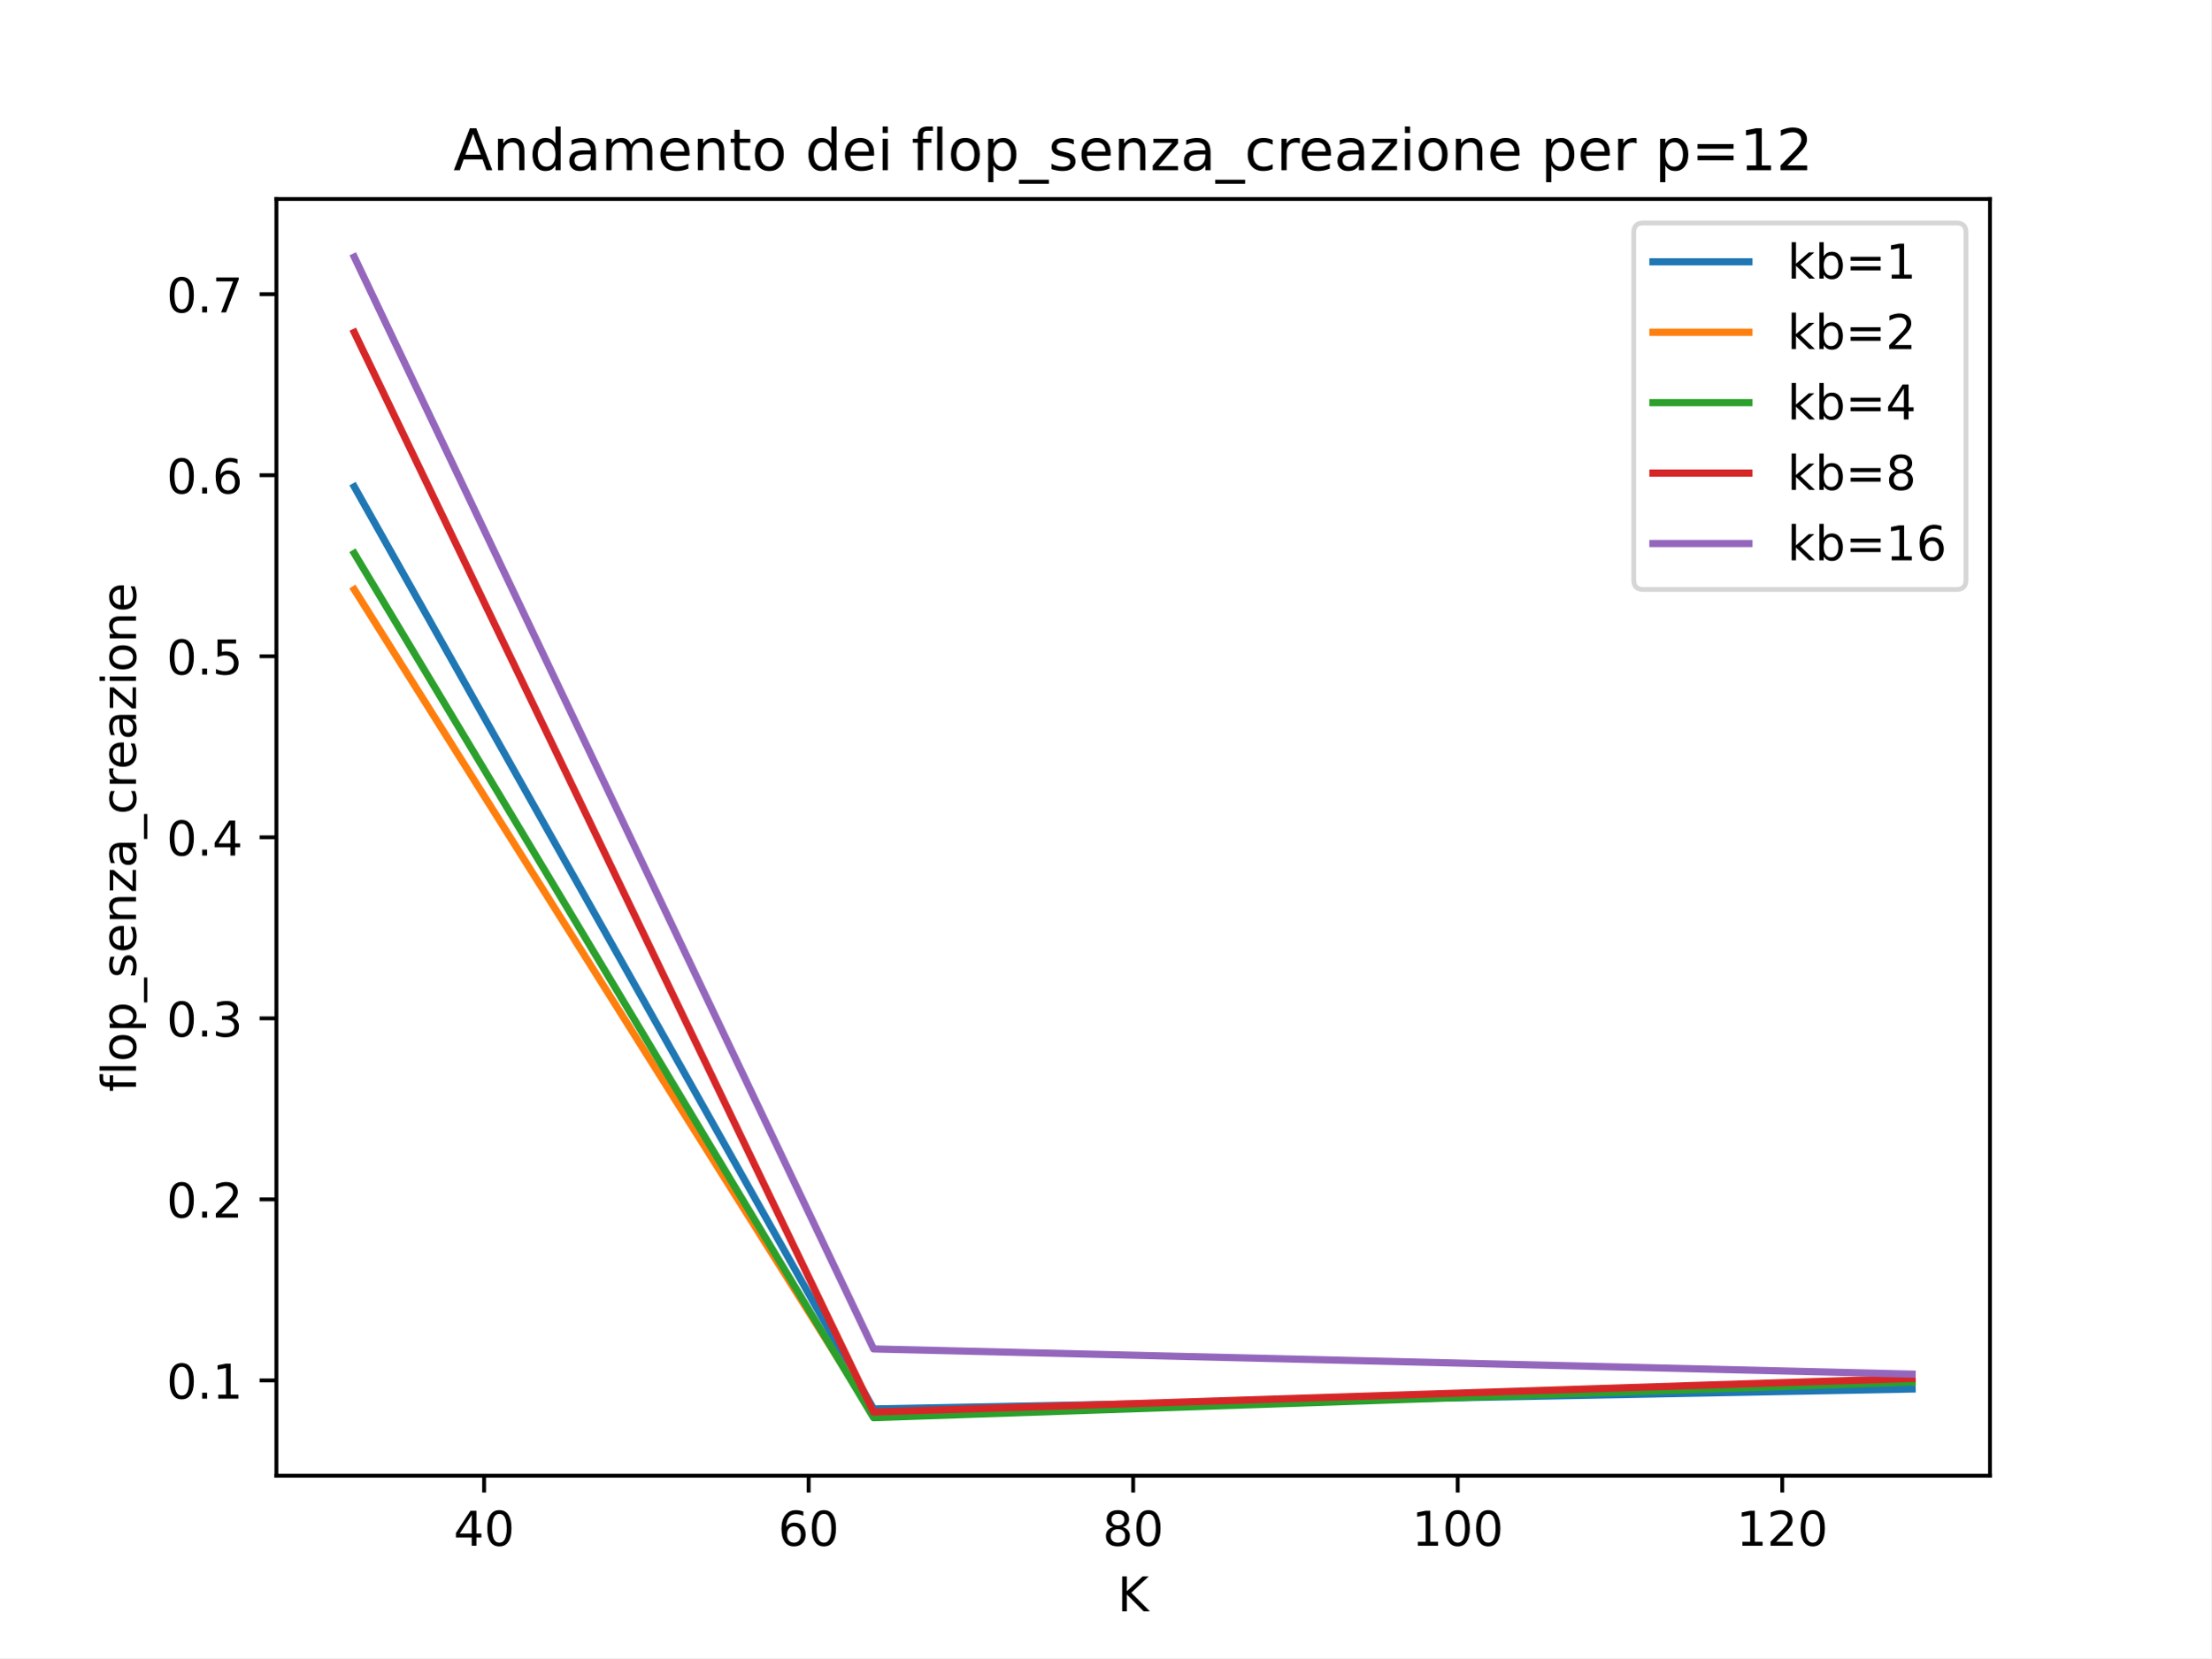
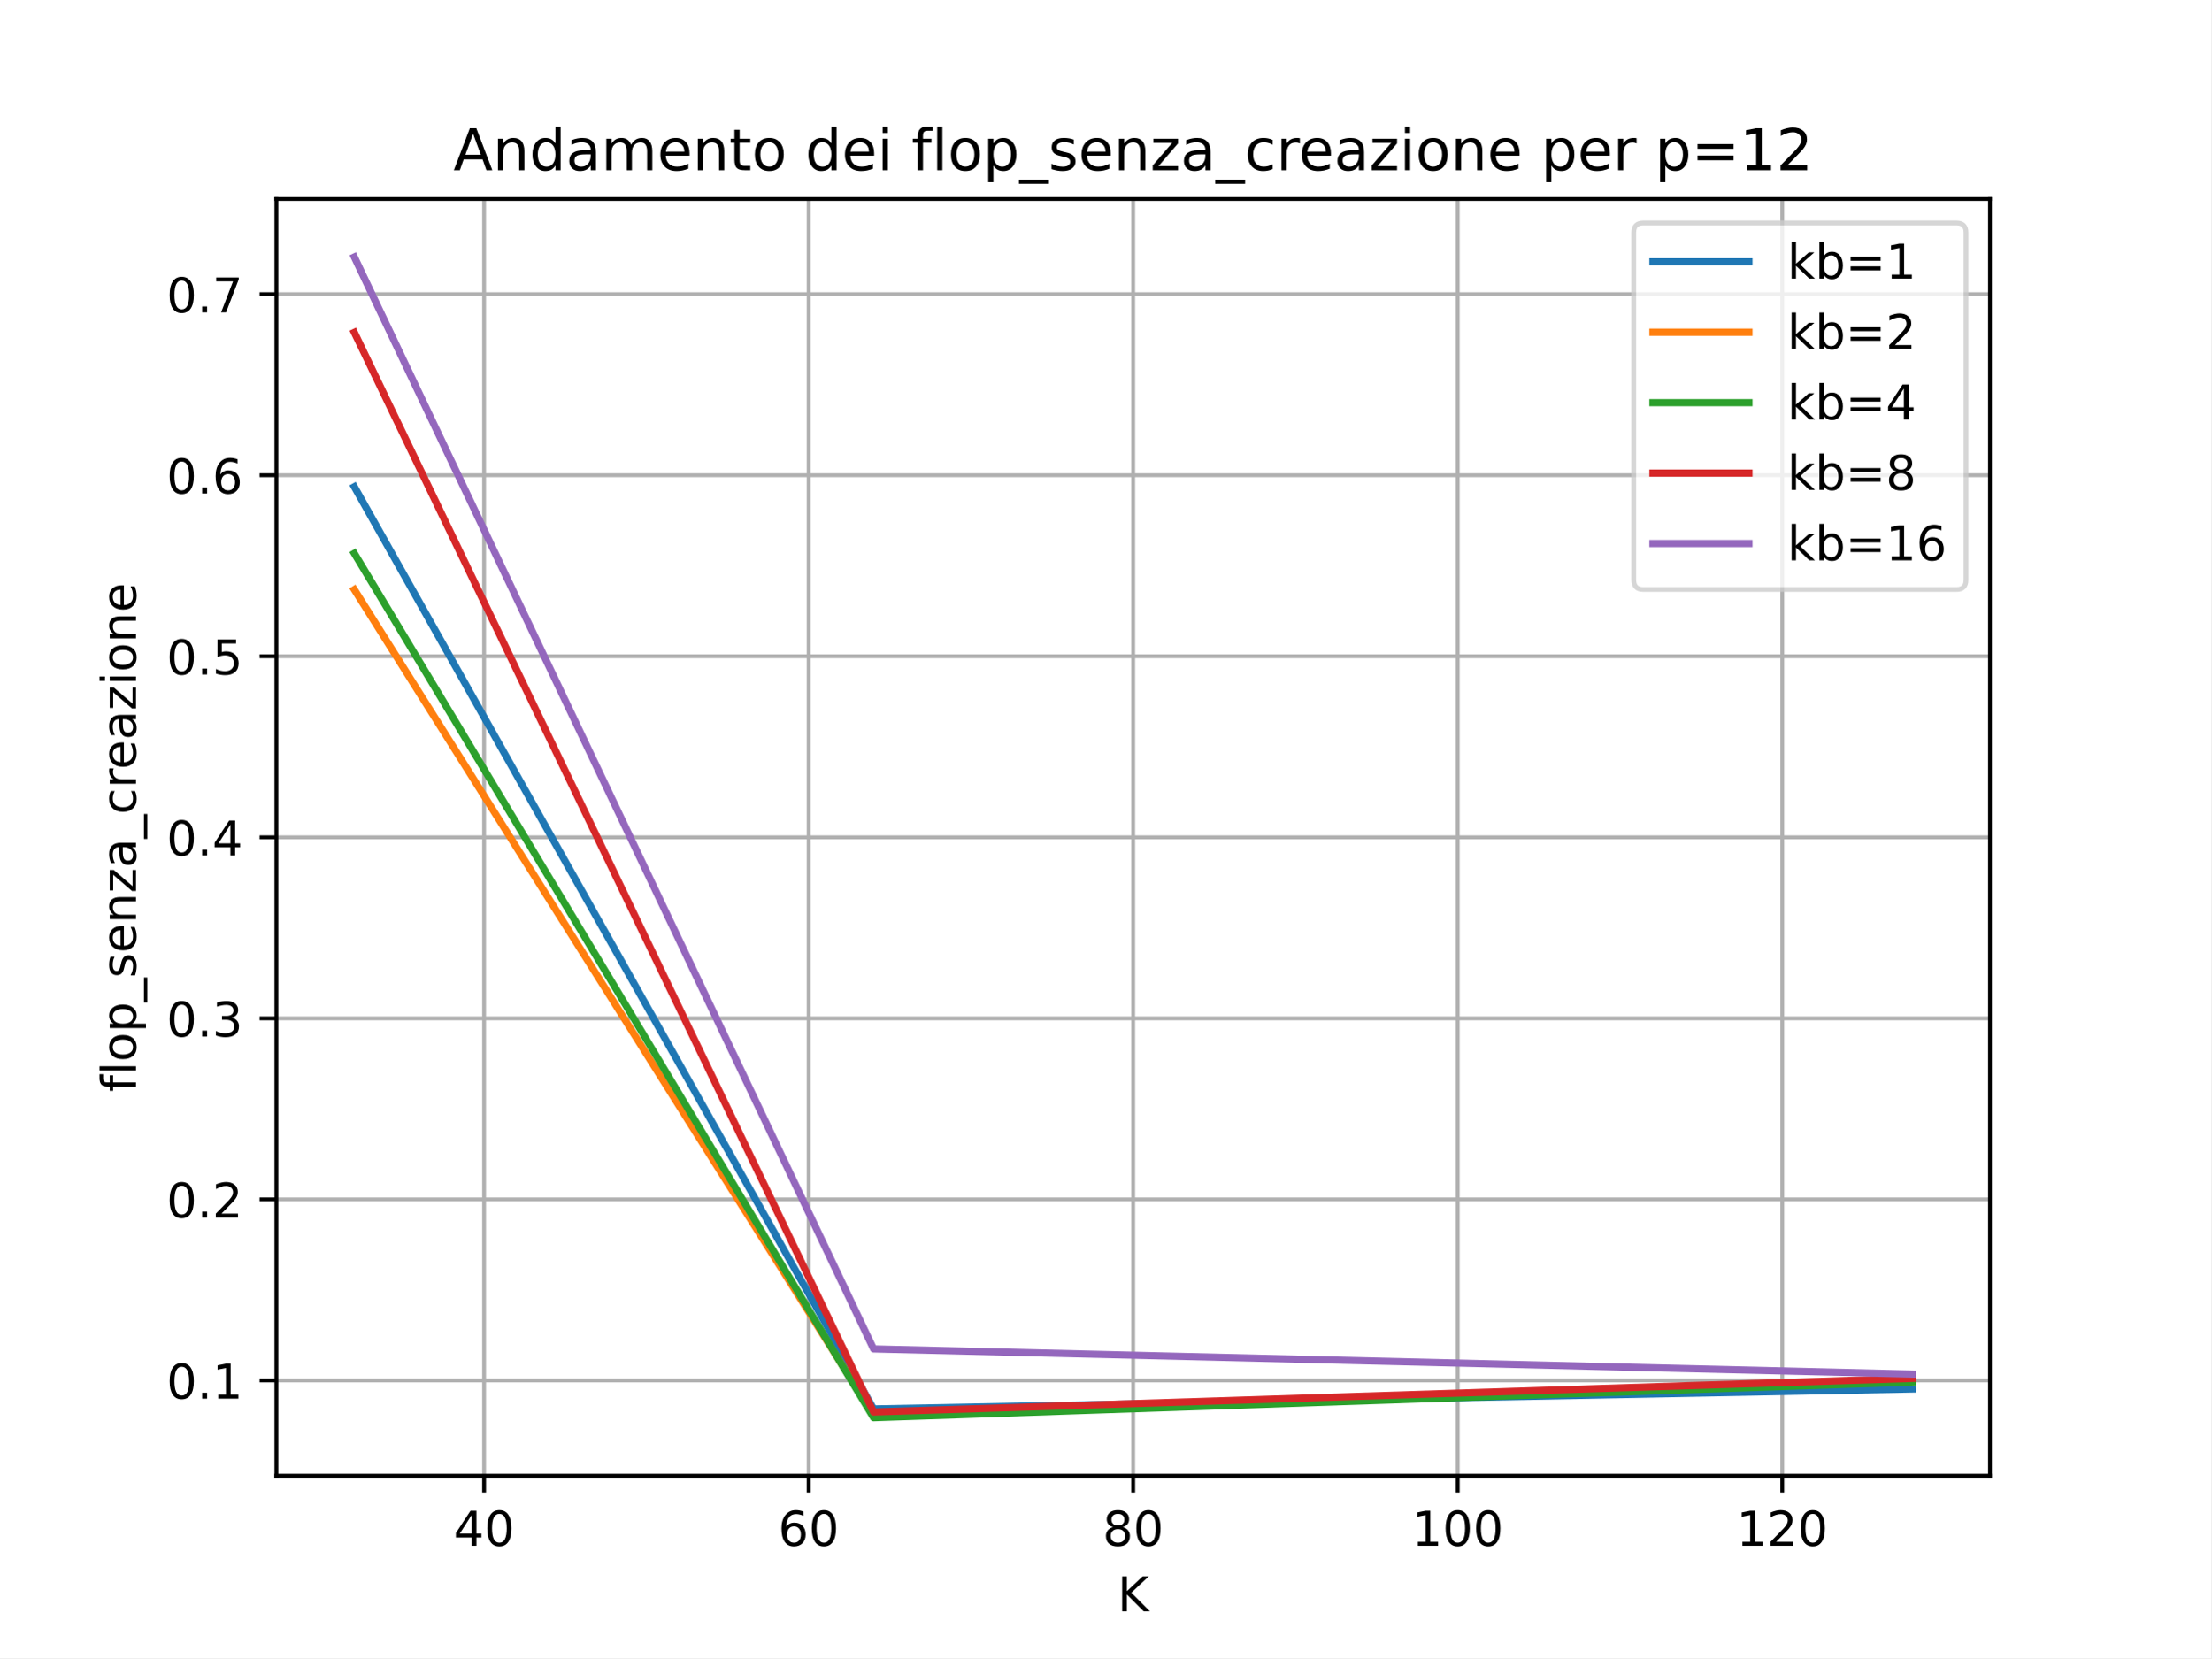
<svg xmlns="http://www.w3.org/2000/svg" xmlns:xlink="http://www.w3.org/1999/xlink" width="460.8pt" height="345.6pt" viewBox="0 0 460.8 345.6" version="1.1">
  <defs>
    <style type="text/css">*{stroke-linejoin: round; stroke-linecap: butt}</style>
  </defs>
  <g id="figure_1">
    <g id="patch_1">
      <path d="M 0 345.6  L 460.8 345.6  L 460.8 0  L 0 0  z " style="fill: #ffffff" />
    </g>
    <g id="axes_1">
      <g id="patch_2">
        <path d="M 57.6 307.584  L 414.72 307.584  L 414.72 41.472  L 57.6 41.472  z " style="fill: #ffffff" />
      </g>
      <g id="matplotlib.axis_1">
        <g id="xtick_1">
          <g id="line2d_1">
+             <path d="M 100.887 307.584  L 100.887 41.472  " clip-path="url(#p489275a5d7)" style="fill: none; stroke: #b0b0b0; stroke-width: 0.8; stroke-linecap: square" />
+           </g>
+           <g id="line2d_2">
            <defs>
-               <path id="m71b3d10afe" d="M 0 0  L 0 3.5  " style="stroke: #000000; stroke-width: 0.8" />
+               <path id="m8638fb7b3d" d="M 0 0  L 0 3.5  " style="stroke: #000000; stroke-width: 0.8" />
            </defs>
            <g>
-               <use xlink:href="#m71b3d10afe" x="100.887" y="307.584" style="stroke: #000000; stroke-width: 0.8" />
+               <use xlink:href="#m8638fb7b3d" x="100.887" y="307.584" style="stroke: #000000; stroke-width: 0.8" />
            </g>
          </g>
          <g id="text_1">
            <g transform="translate(94.52477 322.1824) scale(0.1 -0.1)">
              <defs>
                <path id="DejaVuSans-34" d="M 2419 4116  L 825 1625  L 2419 1625  L 2419 4116  z M 2253 4666  L 3047 4666  L 3047 1625  L 3713 1625  L 3713 1100  L 3047 1100  L 3047 0  L 2419 0  L 2419 1100  L 313 1100  L 313 1709  L 2253 4666  z " transform="scale(0.015625)" />
                <path id="DejaVuSans-30" d="M 2034 4250  Q 1547 4250 1301 3770  Q 1056 3291 1056 2328  Q 1056 1369 1301 889  Q 1547 409 2034 409  Q 2525 409 2770 889  Q 3016 1369 3016 2328  Q 3016 3291 2770 3770  Q 2525 4250 2034 4250  z M 2034 4750  Q 2819 4750 3233 4129  Q 3647 3509 3647 2328  Q 3647 1150 3233 529  Q 2819 -91 2034 -91  Q 1250 -91 836 529  Q 422 1150 422 2328  Q 422 3509 836 4129  Q 1250 4750 2034 4750  z " transform="scale(0.015625)" />
              </defs>
              <use xlink:href="#DejaVuSans-34" />
              <use xlink:href="#DejaVuSans-30" x="63.623" />
            </g>
          </g>
        </g>
        <g id="xtick_2">
-           <g id="line2d_2">
-             <g>
-               <use xlink:href="#m71b3d10afe" x="168.524" y="307.584" style="stroke: #000000; stroke-width: 0.8" />
+           <g id="line2d_3">
+             <path d="M 168.524 307.584  L 168.524 41.472  " clip-path="url(#p489275a5d7)" style="fill: none; stroke: #b0b0b0; stroke-width: 0.8; stroke-linecap: square" />
+           </g>
+           <g id="line2d_4">
+             <g>
+               <use xlink:href="#m8638fb7b3d" x="168.524" y="307.584" style="stroke: #000000; stroke-width: 0.8" />
            </g>
          </g>
          <g id="text_2">
            <g transform="translate(162.1611 322.1824) scale(0.1 -0.1)">
              <defs>
                <path id="DejaVuSans-36" d="M 2113 2584  Q 1688 2584 1439 2293  Q 1191 2003 1191 1497  Q 1191 994 1439 701  Q 1688 409 2113 409  Q 2538 409 2786 701  Q 3034 994 3034 1497  Q 3034 2003 2786 2293  Q 2538 2584 2113 2584  z M 3366 4563  L 3366 3988  Q 3128 4100 2886 4159  Q 2644 4219 2406 4219  Q 1781 4219 1451 3797  Q 1122 3375 1075 2522  Q 1259 2794 1537 2939  Q 1816 3084 2150 3084  Q 2853 3084 3261 2657  Q 3669 2231 3669 1497  Q 3669 778 3244 343  Q 2819 -91 2113 -91  Q 1303 -91 875 529  Q 447 1150 447 2328  Q 447 3434 972 4092  Q 1497 4750 2381 4750  Q 2619 4750 2861 4703  Q 3103 4656 3366 4563  z " transform="scale(0.015625)" />
              </defs>
              <use xlink:href="#DejaVuSans-36" />
              <use xlink:href="#DejaVuSans-30" x="63.623" />
            </g>
          </g>
        </g>
        <g id="xtick_3">
-           <g id="line2d_3">
-             <g>
-               <use xlink:href="#m71b3d10afe" x="236.16" y="307.584" style="stroke: #000000; stroke-width: 0.8" />
+           <g id="line2d_5">
+             <path d="M 236.16 307.584  L 236.16 41.472  " clip-path="url(#p489275a5d7)" style="fill: none; stroke: #b0b0b0; stroke-width: 0.8; stroke-linecap: square" />
+           </g>
+           <g id="line2d_6">
+             <g>
+               <use xlink:href="#m8638fb7b3d" x="236.16" y="307.584" style="stroke: #000000; stroke-width: 0.8" />
            </g>
          </g>
          <g id="text_3">
            <g transform="translate(229.7975 322.1824) scale(0.1 -0.1)">
              <defs>
                <path id="DejaVuSans-38" d="M 2034 2216  Q 1584 2216 1326 1975  Q 1069 1734 1069 1313  Q 1069 891 1326 650  Q 1584 409 2034 409  Q 2484 409 2743 651  Q 3003 894 3003 1313  Q 3003 1734 2745 1975  Q 2488 2216 2034 2216  z M 1403 2484  Q 997 2584 770 2862  Q 544 3141 544 3541  Q 544 4100 942 4425  Q 1341 4750 2034 4750  Q 2731 4750 3128 4425  Q 3525 4100 3525 3541  Q 3525 3141 3298 2862  Q 3072 2584 2669 2484  Q 3125 2378 3379 2068  Q 3634 1759 3634 1313  Q 3634 634 3220 271  Q 2806 -91 2034 -91  Q 1263 -91 848 271  Q 434 634 434 1313  Q 434 1759 690 2068  Q 947 2378 1403 2484  z M 1172 3481  Q 1172 3119 1398 2916  Q 1625 2713 2034 2713  Q 2441 2713 2670 2916  Q 2900 3119 2900 3481  Q 2900 3844 2670 4047  Q 2441 4250 2034 4250  Q 1625 4250 1398 4047  Q 1172 3844 1172 3481  z " transform="scale(0.015625)" />
              </defs>
              <use xlink:href="#DejaVuSans-38" />
              <use xlink:href="#DejaVuSans-30" x="63.623" />
            </g>
          </g>
        </g>
        <g id="xtick_4">
-           <g id="line2d_4">
-             <g>
-               <use xlink:href="#m71b3d10afe" x="303.796" y="307.584" style="stroke: #000000; stroke-width: 0.8" />
+           <g id="line2d_7">
+             <path d="M 303.796 307.584  L 303.796 41.472  " clip-path="url(#p489275a5d7)" style="fill: none; stroke: #b0b0b0; stroke-width: 0.8; stroke-linecap: square" />
+           </g>
+           <g id="line2d_8">
+             <g>
+               <use xlink:href="#m8638fb7b3d" x="303.796" y="307.584" style="stroke: #000000; stroke-width: 0.8" />
            </g>
          </g>
          <g id="text_4">
            <g transform="translate(294.2526 322.1824) scale(0.1 -0.1)">
              <defs>
                <path id="DejaVuSans-31" d="M 794 531  L 1825 531  L 1825 4091  L 703 3866  L 703 4441  L 1819 4666  L 2450 4666  L 2450 531  L 3481 531  L 3481 0  L 794 0  L 794 531  z " transform="scale(0.015625)" />
              </defs>
              <use xlink:href="#DejaVuSans-31" />
              <use xlink:href="#DejaVuSans-30" x="63.623" />
              <use xlink:href="#DejaVuSans-30" x="127.246" />
            </g>
          </g>
        </g>
        <g id="xtick_5">
-           <g id="line2d_5">
-             <g>
-               <use xlink:href="#m71b3d10afe" x="371.433" y="307.584" style="stroke: #000000; stroke-width: 0.8" />
+           <g id="line2d_9">
+             <path d="M 371.433 307.584  L 371.433 41.472  " clip-path="url(#p489275a5d7)" style="fill: none; stroke: #b0b0b0; stroke-width: 0.8; stroke-linecap: square" />
+           </g>
+           <g id="line2d_10">
+             <g>
+               <use xlink:href="#m8638fb7b3d" x="371.433" y="307.584" style="stroke: #000000; stroke-width: 0.8" />
            </g>
          </g>
          <g id="text_5">
            <g transform="translate(361.889 322.1824) scale(0.1 -0.1)">
              <defs>
                <path id="DejaVuSans-32" d="M 1228 531  L 3431 531  L 3431 0  L 469 0  L 469 531  Q 828 903 1448 1529  Q 2069 2156 2228 2338  Q 2531 2678 2651 2914  Q 2772 3150 2772 3378  Q 2772 3750 2511 3984  Q 2250 4219 1831 4219  Q 1534 4219 1204 4116  Q 875 4013 500 3803  L 500 4441  Q 881 4594 1212 4672  Q 1544 4750 1819 4750  Q 2544 4750 2975 4387  Q 3406 4025 3406 3419  Q 3406 3131 3298 2873  Q 3191 2616 2906 2266  Q 2828 2175 2409 1742  Q 1991 1309 1228 531  z " transform="scale(0.015625)" />
              </defs>
              <use xlink:href="#DejaVuSans-31" />
              <use xlink:href="#DejaVuSans-32" x="63.623" />
              <use xlink:href="#DejaVuSans-30" x="127.246" />
            </g>
          </g>
        </g>
        <g id="text_6">
          <g transform="translate(232.8811 335.8606) scale(0.1 -0.1)">
            <defs>
              <path id="DejaVuSans-4b" d="M 628 4666  L 1259 4666  L 1259 2694  L 3353 4666  L 4166 4666  L 1850 2491  L 4331 0  L 3500 0  L 1259 2247  L 1259 0  L 628 0  L 628 4666  z " transform="scale(0.015625)" />
            </defs>
            <use xlink:href="#DejaVuSans-4b" />
          </g>
        </g>
      </g>
      <g id="matplotlib.axis_2">
        <g id="ytick_1">
-           <g id="line2d_6">
+           <g id="line2d_11">
+             <path d="M 57.6 287.723  L 414.72 287.723  " clip-path="url(#p489275a5d7)" style="fill: none; stroke: #b0b0b0; stroke-width: 0.8; stroke-linecap: square" />
+           </g>
+           <g id="line2d_12">
            <defs>
-               <path id="m974a8e3267" d="M 0 0  L -3.5 0  " style="stroke: #000000; stroke-width: 0.8" />
+               <path id="m026390eae0" d="M 0 0  L -3.5 0  " style="stroke: #000000; stroke-width: 0.8" />
            </defs>
            <g>
-               <use xlink:href="#m974a8e3267" x="57.6" y="287.723" style="stroke: #000000; stroke-width: 0.8" />
+               <use xlink:href="#m026390eae0" x="57.6" y="287.723" style="stroke: #000000; stroke-width: 0.8" />
            </g>
          </g>
          <g id="text_7">
            <g transform="translate(34.69687 291.5222) scale(0.1 -0.1)">
              <defs>
                <path id="DejaVuSans-2e" d="M 684 794  L 1344 794  L 1344 0  L 684 0  L 684 794  z " transform="scale(0.015625)" />
              </defs>
              <use xlink:href="#DejaVuSans-30" />
              <use xlink:href="#DejaVuSans-2e" x="63.623" />
              <use xlink:href="#DejaVuSans-31" x="95.41" />
            </g>
          </g>
        </g>
        <g id="ytick_2">
-           <g id="line2d_7">
-             <g>
-               <use xlink:href="#m974a8e3267" x="57.6" y="249.988" style="stroke: #000000; stroke-width: 0.8" />
+           <g id="line2d_13">
+             <path d="M 57.6 249.988  L 414.72 249.988  " clip-path="url(#p489275a5d7)" style="fill: none; stroke: #b0b0b0; stroke-width: 0.8; stroke-linecap: square" />
+           </g>
+           <g id="line2d_14">
+             <g>
+               <use xlink:href="#m026390eae0" x="57.6" y="249.988" style="stroke: #000000; stroke-width: 0.8" />
            </g>
          </g>
          <g id="text_8">
            <g transform="translate(34.69687 253.7877) scale(0.1 -0.1)">
              <use xlink:href="#DejaVuSans-30" />
              <use xlink:href="#DejaVuSans-2e" x="63.623" />
              <use xlink:href="#DejaVuSans-32" x="95.41" />
            </g>
          </g>
        </g>
        <g id="ytick_3">
-           <g id="line2d_8">
-             <g>
-               <use xlink:href="#m974a8e3267" x="57.6" y="212.254" style="stroke: #000000; stroke-width: 0.8" />
+           <g id="line2d_15">
+             <path d="M 57.6 212.254  L 414.72 212.254  " clip-path="url(#p489275a5d7)" style="fill: none; stroke: #b0b0b0; stroke-width: 0.8; stroke-linecap: square" />
+           </g>
+           <g id="line2d_16">
+             <g>
+               <use xlink:href="#m026390eae0" x="57.6" y="212.254" style="stroke: #000000; stroke-width: 0.8" />
            </g>
          </g>
          <g id="text_9">
            <g transform="translate(34.69687 216.0532) scale(0.1 -0.1)">
              <defs>
                <path id="DejaVuSans-33" d="M 2597 2516  Q 3050 2419 3304 2112  Q 3559 1806 3559 1356  Q 3559 666 3084 287  Q 2609 -91 1734 -91  Q 1441 -91 1130 -33  Q 819 25 488 141  L 488 750  Q 750 597 1062 519  Q 1375 441 1716 441  Q 2309 441 2620 675  Q 2931 909 2931 1356  Q 2931 1769 2642 2001  Q 2353 2234 1838 2234  L 1294 2234  L 1294 2753  L 1863 2753  Q 2328 2753 2575 2939  Q 2822 3125 2822 3475  Q 2822 3834 2567 4026  Q 2313 4219 1838 4219  Q 1578 4219 1281 4162  Q 984 4106 628 3988  L 628 4550  Q 988 4650 1302 4700  Q 1616 4750 1894 4750  Q 2613 4750 3031 4423  Q 3450 4097 3450 3541  Q 3450 3153 3228 2886  Q 3006 2619 2597 2516  z " transform="scale(0.015625)" />
              </defs>
              <use xlink:href="#DejaVuSans-30" />
              <use xlink:href="#DejaVuSans-2e" x="63.623" />
              <use xlink:href="#DejaVuSans-33" x="95.41" />
            </g>
          </g>
        </g>
        <g id="ytick_4">
-           <g id="line2d_9">
-             <g>
-               <use xlink:href="#m974a8e3267" x="57.6" y="174.519" style="stroke: #000000; stroke-width: 0.8" />
+           <g id="line2d_17">
+             <path d="M 57.6 174.519  L 414.72 174.519  " clip-path="url(#p489275a5d7)" style="fill: none; stroke: #b0b0b0; stroke-width: 0.8; stroke-linecap: square" />
+           </g>
+           <g id="line2d_18">
+             <g>
+               <use xlink:href="#m026390eae0" x="57.6" y="174.519" style="stroke: #000000; stroke-width: 0.8" />
            </g>
          </g>
          <g id="text_10">
            <g transform="translate(34.69687 178.3186) scale(0.1 -0.1)">
              <use xlink:href="#DejaVuSans-30" />
              <use xlink:href="#DejaVuSans-2e" x="63.623" />
              <use xlink:href="#DejaVuSans-34" x="95.41" />
            </g>
          </g>
        </g>
        <g id="ytick_5">
-           <g id="line2d_10">
-             <g>
-               <use xlink:href="#m974a8e3267" x="57.6" y="136.785" style="stroke: #000000; stroke-width: 0.8" />
+           <g id="line2d_19">
+             <path d="M 57.6 136.785  L 414.72 136.785  " clip-path="url(#p489275a5d7)" style="fill: none; stroke: #b0b0b0; stroke-width: 0.8; stroke-linecap: square" />
+           </g>
+           <g id="line2d_20">
+             <g>
+               <use xlink:href="#m026390eae0" x="57.6" y="136.785" style="stroke: #000000; stroke-width: 0.8" />
            </g>
          </g>
          <g id="text_11">
            <g transform="translate(34.69687 140.5841) scale(0.1 -0.1)">
              <defs>
                <path id="DejaVuSans-35" d="M 691 4666  L 3169 4666  L 3169 4134  L 1269 4134  L 1269 2991  Q 1406 3038 1543 3061  Q 1681 3084 1819 3084  Q 2600 3084 3056 2656  Q 3513 2228 3513 1497  Q 3513 744 3044 326  Q 2575 -91 1722 -91  Q 1428 -91 1123 -41  Q 819 9 494 109  L 494 744  Q 775 591 1075 516  Q 1375 441 1709 441  Q 2250 441 2565 725  Q 2881 1009 2881 1497  Q 2881 1984 2565 2268  Q 2250 2553 1709 2553  Q 1456 2553 1204 2497  Q 953 2441 691 2322  L 691 4666  z " transform="scale(0.015625)" />
              </defs>
              <use xlink:href="#DejaVuSans-30" />
              <use xlink:href="#DejaVuSans-2e" x="63.623" />
              <use xlink:href="#DejaVuSans-35" x="95.41" />
            </g>
          </g>
        </g>
        <g id="ytick_6">
-           <g id="line2d_11">
-             <g>
-               <use xlink:href="#m974a8e3267" x="57.6" y="99.05" style="stroke: #000000; stroke-width: 0.8" />
+           <g id="line2d_21">
+             <path d="M 57.6 99.05  L 414.72 99.05  " clip-path="url(#p489275a5d7)" style="fill: none; stroke: #b0b0b0; stroke-width: 0.8; stroke-linecap: square" />
+           </g>
+           <g id="line2d_22">
+             <g>
+               <use xlink:href="#m026390eae0" x="57.6" y="99.05" style="stroke: #000000; stroke-width: 0.8" />
            </g>
          </g>
          <g id="text_12">
            <g transform="translate(34.69687 102.8496) scale(0.1 -0.1)">
              <use xlink:href="#DejaVuSans-30" />
              <use xlink:href="#DejaVuSans-2e" x="63.623" />
              <use xlink:href="#DejaVuSans-36" x="95.41" />
            </g>
          </g>
        </g>
        <g id="ytick_7">
-           <g id="line2d_12">
-             <g>
-               <use xlink:href="#m974a8e3267" x="57.6" y="61.316" style="stroke: #000000; stroke-width: 0.8" />
+           <g id="line2d_23">
+             <path d="M 57.6 61.316  L 414.72 61.316  " clip-path="url(#p489275a5d7)" style="fill: none; stroke: #b0b0b0; stroke-width: 0.8; stroke-linecap: square" />
+           </g>
+           <g id="line2d_24">
+             <g>
+               <use xlink:href="#m026390eae0" x="57.6" y="61.316" style="stroke: #000000; stroke-width: 0.8" />
            </g>
          </g>
          <g id="text_13">
            <g transform="translate(34.69687 65.11506) scale(0.1 -0.1)">
              <defs>
                <path id="DejaVuSans-37" d="M 525 4666  L 3525 4666  L 3525 4397  L 1831 0  L 1172 0  L 2766 4134  L 525 4134  L 525 4666  z " transform="scale(0.015625)" />
              </defs>
              <use xlink:href="#DejaVuSans-30" />
              <use xlink:href="#DejaVuSans-2e" x="63.623" />
              <use xlink:href="#DejaVuSans-37" x="95.41" />
            </g>
          </g>
        </g>
        <g id="text_14">
          <g transform="translate(28.33906 227.5999) rotate(-90) scale(0.1 -0.1)">
            <defs>
              <path id="DejaVuSans-66" d="M 2375 4863  L 2375 4384  L 1825 4384  Q 1516 4384 1395 4259  Q 1275 4134 1275 3809  L 1275 3500  L 2222 3500  L 2222 3053  L 1275 3053  L 1275 0  L 697 0  L 697 3053  L 147 3053  L 147 3500  L 697 3500  L 697 3744  Q 697 4328 969 4595  Q 1241 4863 1831 4863  L 2375 4863  z " transform="scale(0.015625)" />
              <path id="DejaVuSans-6c" d="M 603 4863  L 1178 4863  L 1178 0  L 603 0  L 603 4863  z " transform="scale(0.015625)" />
              <path id="DejaVuSans-6f" d="M 1959 3097  Q 1497 3097 1228 2736  Q 959 2375 959 1747  Q 959 1119 1226 758  Q 1494 397 1959 397  Q 2419 397 2687 759  Q 2956 1122 2956 1747  Q 2956 2369 2687 2733  Q 2419 3097 1959 3097  z M 1959 3584  Q 2709 3584 3137 3096  Q 3566 2609 3566 1747  Q 3566 888 3137 398  Q 2709 -91 1959 -91  Q 1206 -91 779 398  Q 353 888 353 1747  Q 353 2609 779 3096  Q 1206 3584 1959 3584  z " transform="scale(0.015625)" />
              <path id="DejaVuSans-70" d="M 1159 525  L 1159 -1331  L 581 -1331  L 581 3500  L 1159 3500  L 1159 2969  Q 1341 3281 1617 3432  Q 1894 3584 2278 3584  Q 2916 3584 3314 3078  Q 3713 2572 3713 1747  Q 3713 922 3314 415  Q 2916 -91 2278 -91  Q 1894 -91 1617 61  Q 1341 213 1159 525  z M 3116 1747  Q 3116 2381 2855 2742  Q 2594 3103 2138 3103  Q 1681 3103 1420 2742  Q 1159 2381 1159 1747  Q 1159 1113 1420 752  Q 1681 391 2138 391  Q 2594 391 2855 752  Q 3116 1113 3116 1747  z " transform="scale(0.015625)" />
              <path id="DejaVuSans-5f" d="M 3263 -1063  L 3263 -1509  L -63 -1509  L -63 -1063  L 3263 -1063  z " transform="scale(0.015625)" />
              <path id="DejaVuSans-73" d="M 2834 3397  L 2834 2853  Q 2591 2978 2328 3040  Q 2066 3103 1784 3103  Q 1356 3103 1142 2972  Q 928 2841 928 2578  Q 928 2378 1081 2264  Q 1234 2150 1697 2047  L 1894 2003  Q 2506 1872 2764 1633  Q 3022 1394 3022 966  Q 3022 478 2636 193  Q 2250 -91 1575 -91  Q 1294 -91 989 -36  Q 684 19 347 128  L 347 722  Q 666 556 975 473  Q 1284 391 1588 391  Q 1994 391 2212 530  Q 2431 669 2431 922  Q 2431 1156 2273 1281  Q 2116 1406 1581 1522  L 1381 1569  Q 847 1681 609 1914  Q 372 2147 372 2553  Q 372 3047 722 3315  Q 1072 3584 1716 3584  Q 2034 3584 2315 3537  Q 2597 3491 2834 3397  z " transform="scale(0.015625)" />
              <path id="DejaVuSans-65" d="M 3597 1894  L 3597 1613  L 953 1613  Q 991 1019 1311 708  Q 1631 397 2203 397  Q 2534 397 2845 478  Q 3156 559 3463 722  L 3463 178  Q 3153 47 2828 -22  Q 2503 -91 2169 -91  Q 1331 -91 842 396  Q 353 884 353 1716  Q 353 2575 817 3079  Q 1281 3584 2069 3584  Q 2775 3584 3186 3129  Q 3597 2675 3597 1894  z M 3022 2063  Q 3016 2534 2758 2815  Q 2500 3097 2075 3097  Q 1594 3097 1305 2825  Q 1016 2553 972 2059  L 3022 2063  z " transform="scale(0.015625)" />
              <path id="DejaVuSans-6e" d="M 3513 2113  L 3513 0  L 2938 0  L 2938 2094  Q 2938 2591 2744 2837  Q 2550 3084 2163 3084  Q 1697 3084 1428 2787  Q 1159 2491 1159 1978  L 1159 0  L 581 0  L 581 3500  L 1159 3500  L 1159 2956  Q 1366 3272 1645 3428  Q 1925 3584 2291 3584  Q 2894 3584 3203 3211  Q 3513 2838 3513 2113  z " transform="scale(0.015625)" />
              <path id="DejaVuSans-7a" d="M 353 3500  L 3084 3500  L 3084 2975  L 922 459  L 3084 459  L 3084 0  L 275 0  L 275 525  L 2438 3041  L 353 3041  L 353 3500  z " transform="scale(0.015625)" />
              <path id="DejaVuSans-61" d="M 2194 1759  Q 1497 1759 1228 1600  Q 959 1441 959 1056  Q 959 750 1161 570  Q 1363 391 1709 391  Q 2188 391 2477 730  Q 2766 1069 2766 1631  L 2766 1759  L 2194 1759  z M 3341 1997  L 3341 0  L 2766 0  L 2766 531  Q 2569 213 2275 61  Q 1981 -91 1556 -91  Q 1019 -91 701 211  Q 384 513 384 1019  Q 384 1609 779 1909  Q 1175 2209 1959 2209  L 2766 2209  L 2766 2266  Q 2766 2663 2505 2880  Q 2244 3097 1772 3097  Q 1472 3097 1187 3025  Q 903 2953 641 2809  L 641 3341  Q 956 3463 1253 3523  Q 1550 3584 1831 3584  Q 2591 3584 2966 3190  Q 3341 2797 3341 1997  z " transform="scale(0.015625)" />
              <path id="DejaVuSans-63" d="M 3122 3366  L 3122 2828  Q 2878 2963 2633 3030  Q 2388 3097 2138 3097  Q 1578 3097 1268 2742  Q 959 2388 959 1747  Q 959 1106 1268 751  Q 1578 397 2138 397  Q 2388 397 2633 464  Q 2878 531 3122 666  L 3122 134  Q 2881 22 2623 -34  Q 2366 -91 2075 -91  Q 1284 -91 818 406  Q 353 903 353 1747  Q 353 2603 823 3093  Q 1294 3584 2113 3584  Q 2378 3584 2631 3529  Q 2884 3475 3122 3366  z " transform="scale(0.015625)" />
              <path id="DejaVuSans-72" d="M 2631 2963  Q 2534 3019 2420 3045  Q 2306 3072 2169 3072  Q 1681 3072 1420 2755  Q 1159 2438 1159 1844  L 1159 0  L 581 0  L 581 3500  L 1159 3500  L 1159 2956  Q 1341 3275 1631 3429  Q 1922 3584 2338 3584  Q 2397 3584 2469 3576  Q 2541 3569 2628 3553  L 2631 2963  z " transform="scale(0.015625)" />
              <path id="DejaVuSans-69" d="M 603 3500  L 1178 3500  L 1178 0  L 603 0  L 603 3500  z M 603 4863  L 1178 4863  L 1178 4134  L 603 4134  L 603 4863  z " transform="scale(0.015625)" />
            </defs>
            <use xlink:href="#DejaVuSans-66" />
            <use xlink:href="#DejaVuSans-6c" x="35.205" />
            <use xlink:href="#DejaVuSans-6f" x="62.988" />
            <use xlink:href="#DejaVuSans-70" x="124.17" />
            <use xlink:href="#DejaVuSans-5f" x="187.646" />
            <use xlink:href="#DejaVuSans-73" x="237.646" />
            <use xlink:href="#DejaVuSans-65" x="289.746" />
            <use xlink:href="#DejaVuSans-6e" x="351.27" />
            <use xlink:href="#DejaVuSans-7a" x="414.648" />
            <use xlink:href="#DejaVuSans-61" x="467.139" />
            <use xlink:href="#DejaVuSans-5f" x="528.418" />
            <use xlink:href="#DejaVuSans-63" x="578.418" />
            <use xlink:href="#DejaVuSans-72" x="633.398" />
            <use xlink:href="#DejaVuSans-65" x="672.262" />
            <use xlink:href="#DejaVuSans-61" x="733.785" />
            <use xlink:href="#DejaVuSans-7a" x="795.064" />
            <use xlink:href="#DejaVuSans-69" x="847.555" />
            <use xlink:href="#DejaVuSans-6f" x="875.338" />
            <use xlink:href="#DejaVuSans-6e" x="936.52" />
            <use xlink:href="#DejaVuSans-65" x="999.898" />
          </g>
        </g>
      </g>
-       <g id="line2d_13">
-         <path d="M 73.833 101.45  L 182.051 293.669  L 398.487 289.513  " clip-path="url(#pcd91cb11be)" style="fill: none; stroke: #1f77b4; stroke-width: 1.5; stroke-linecap: square" />
-       </g>
-       <g id="line2d_14">
-         <path d="M 73.833 122.88  L 182.051 294.924  L 398.487 287.474  " clip-path="url(#pcd91cb11be)" style="fill: none; stroke: #ff7f0e; stroke-width: 1.5; stroke-linecap: square" />
-       </g>
-       <g id="line2d_15">
-         <path d="M 73.833 115.33  L 182.051 295.488  L 398.487 288.073  " clip-path="url(#pcd91cb11be)" style="fill: none; stroke: #2ca02c; stroke-width: 1.5; stroke-linecap: square" />
-       </g>
-       <g id="line2d_16">
-         <path d="M 73.833 69.279  L 182.051 294.31  L 398.487 287.308  " clip-path="url(#pcd91cb11be)" style="fill: none; stroke: #d62728; stroke-width: 1.5; stroke-linecap: square" />
-       </g>
-       <g id="line2d_17">
-         <path d="M 73.833 53.568  L 182.051 281.158  L 398.487 286.409  " clip-path="url(#pcd91cb11be)" style="fill: none; stroke: #9467bd; stroke-width: 1.5; stroke-linecap: square" />
+       <g id="line2d_25">
+         <path d="M 73.833 101.45  L 182.051 293.669  L 398.487 289.513  " clip-path="url(#p489275a5d7)" style="fill: none; stroke: #1f77b4; stroke-width: 1.5; stroke-linecap: square" />
+       </g>
+       <g id="line2d_26">
+         <path d="M 73.833 122.88  L 182.051 294.924  L 398.487 287.474  " clip-path="url(#p489275a5d7)" style="fill: none; stroke: #ff7f0e; stroke-width: 1.5; stroke-linecap: square" />
+       </g>
+       <g id="line2d_27">
+         <path d="M 73.833 115.33  L 182.051 295.488  L 398.487 288.073  " clip-path="url(#p489275a5d7)" style="fill: none; stroke: #2ca02c; stroke-width: 1.5; stroke-linecap: square" />
+       </g>
+       <g id="line2d_28">
+         <path d="M 73.833 69.279  L 182.051 294.31  L 398.487 287.308  " clip-path="url(#p489275a5d7)" style="fill: none; stroke: #d62728; stroke-width: 1.5; stroke-linecap: square" />
+       </g>
+       <g id="line2d_29">
+         <path d="M 73.833 53.568  L 182.051 281.158  L 398.487 286.409  " clip-path="url(#p489275a5d7)" style="fill: none; stroke: #9467bd; stroke-width: 1.5; stroke-linecap: square" />
      </g>
      <g id="patch_3">
        <path d="M 57.6 307.584  L 57.6 41.472  " style="fill: none; stroke: #000000; stroke-width: 0.8; stroke-linejoin: miter; stroke-linecap: square" />
      </g>
      <g id="patch_4">
        <path d="M 414.72 307.584  L 414.72 41.472  " style="fill: none; stroke: #000000; stroke-width: 0.8; stroke-linejoin: miter; stroke-linecap: square" />
      </g>
      <g id="patch_5">
        <path d="M 57.6 307.584  L 414.72 307.584  " style="fill: none; stroke: #000000; stroke-width: 0.8; stroke-linejoin: miter; stroke-linecap: square" />
      </g>
      <g id="patch_6">
        <path d="M 57.6 41.472  L 414.72 41.472  " style="fill: none; stroke: #000000; stroke-width: 0.8; stroke-linejoin: miter; stroke-linecap: square" />
      </g>
      <g id="text_15">
        <g transform="translate(94.48406 35.472) scale(0.12 -0.12)">
          <defs>
            <path id="DejaVuSans-41" d="M 2188 4044  L 1331 1722  L 3047 1722  L 2188 4044  z M 1831 4666  L 2547 4666  L 4325 0  L 3669 0  L 3244 1197  L 1141 1197  L 716 0  L 50 0  L 1831 4666  z " transform="scale(0.015625)" />
            <path id="DejaVuSans-64" d="M 2906 2969  L 2906 4863  L 3481 4863  L 3481 0  L 2906 0  L 2906 525  Q 2725 213 2448 61  Q 2172 -91 1784 -91  Q 1150 -91 751 415  Q 353 922 353 1747  Q 353 2572 751 3078  Q 1150 3584 1784 3584  Q 2172 3584 2448 3432  Q 2725 3281 2906 2969  z M 947 1747  Q 947 1113 1208 752  Q 1469 391 1925 391  Q 2381 391 2643 752  Q 2906 1113 2906 1747  Q 2906 2381 2643 2742  Q 2381 3103 1925 3103  Q 1469 3103 1208 2742  Q 947 2381 947 1747  z " transform="scale(0.015625)" />
            <path id="DejaVuSans-6d" d="M 3328 2828  Q 3544 3216 3844 3400  Q 4144 3584 4550 3584  Q 5097 3584 5394 3201  Q 5691 2819 5691 2113  L 5691 0  L 5113 0  L 5113 2094  Q 5113 2597 4934 2840  Q 4756 3084 4391 3084  Q 3944 3084 3684 2787  Q 3425 2491 3425 1978  L 3425 0  L 2847 0  L 2847 2094  Q 2847 2600 2669 2842  Q 2491 3084 2119 3084  Q 1678 3084 1418 2786  Q 1159 2488 1159 1978  L 1159 0  L 581 0  L 581 3500  L 1159 3500  L 1159 2956  Q 1356 3278 1631 3431  Q 1906 3584 2284 3584  Q 2666 3584 2933 3390  Q 3200 3197 3328 2828  z " transform="scale(0.015625)" />
            <path id="DejaVuSans-74" d="M 1172 4494  L 1172 3500  L 2356 3500  L 2356 3053  L 1172 3053  L 1172 1153  Q 1172 725 1289 603  Q 1406 481 1766 481  L 2356 481  L 2356 0  L 1766 0  Q 1100 0 847 248  Q 594 497 594 1153  L 594 3053  L 172 3053  L 172 3500  L 594 3500  L 594 4494  L 1172 4494  z " transform="scale(0.015625)" />
            <path id="DejaVuSans-20" transform="scale(0.015625)" />
            <path id="DejaVuSans-3d" d="M 678 2906  L 4684 2906  L 4684 2381  L 678 2381  L 678 2906  z M 678 1631  L 4684 1631  L 4684 1100  L 678 1100  L 678 1631  z " transform="scale(0.015625)" />
          </defs>
          <use xlink:href="#DejaVuSans-41" />
          <use xlink:href="#DejaVuSans-6e" x="68.408" />
          <use xlink:href="#DejaVuSans-64" x="131.787" />
          <use xlink:href="#DejaVuSans-61" x="195.264" />
          <use xlink:href="#DejaVuSans-6d" x="256.543" />
          <use xlink:href="#DejaVuSans-65" x="353.955" />
          <use xlink:href="#DejaVuSans-6e" x="415.479" />
          <use xlink:href="#DejaVuSans-74" x="478.857" />
          <use xlink:href="#DejaVuSans-6f" x="518.066" />
          <use xlink:href="#DejaVuSans-20" x="579.248" />
          <use xlink:href="#DejaVuSans-64" x="611.035" />
          <use xlink:href="#DejaVuSans-65" x="674.512" />
          <use xlink:href="#DejaVuSans-69" x="736.035" />
          <use xlink:href="#DejaVuSans-20" x="763.818" />
          <use xlink:href="#DejaVuSans-66" x="795.605" />
          <use xlink:href="#DejaVuSans-6c" x="830.811" />
          <use xlink:href="#DejaVuSans-6f" x="858.594" />
          <use xlink:href="#DejaVuSans-70" x="919.775" />
          <use xlink:href="#DejaVuSans-5f" x="983.252" />
          <use xlink:href="#DejaVuSans-73" x="1033.252" />
          <use xlink:href="#DejaVuSans-65" x="1085.352" />
          <use xlink:href="#DejaVuSans-6e" x="1146.875" />
          <use xlink:href="#DejaVuSans-7a" x="1210.254" />
          <use xlink:href="#DejaVuSans-61" x="1262.744" />
          <use xlink:href="#DejaVuSans-5f" x="1324.023" />
          <use xlink:href="#DejaVuSans-63" x="1374.023" />
          <use xlink:href="#DejaVuSans-72" x="1429.004" />
          <use xlink:href="#DejaVuSans-65" x="1467.867" />
          <use xlink:href="#DejaVuSans-61" x="1529.391" />
          <use xlink:href="#DejaVuSans-7a" x="1590.67" />
          <use xlink:href="#DejaVuSans-69" x="1643.16" />
          <use xlink:href="#DejaVuSans-6f" x="1670.943" />
          <use xlink:href="#DejaVuSans-6e" x="1732.125" />
          <use xlink:href="#DejaVuSans-65" x="1795.504" />
          <use xlink:href="#DejaVuSans-20" x="1857.027" />
          <use xlink:href="#DejaVuSans-70" x="1888.814" />
          <use xlink:href="#DejaVuSans-65" x="1952.291" />
          <use xlink:href="#DejaVuSans-72" x="2013.814" />
          <use xlink:href="#DejaVuSans-20" x="2054.928" />
          <use xlink:href="#DejaVuSans-70" x="2086.715" />
          <use xlink:href="#DejaVuSans-3d" x="2150.191" />
          <use xlink:href="#DejaVuSans-31" x="2233.98" />
          <use xlink:href="#DejaVuSans-32" x="2297.604" />
        </g>
      </g>
      <g id="legend_1">
        <g id="patch_7">
          <path d="M 342.476 122.863  L 407.72 122.863  Q 409.72 122.863 409.72 120.863  L 409.72 48.472  Q 409.72 46.472 407.72 46.472  L 342.476 46.472  Q 340.476 46.472 340.476 48.472  L 340.476 120.863  Q 340.476 122.863 342.476 122.863  z " style="fill: #ffffff; opacity: 0.8; stroke: #cccccc; stroke-linejoin: miter" />
        </g>
-         <g id="line2d_18">
+         <g id="line2d_30">
          <path d="M 344.476 54.57  L 354.476 54.57  L 364.476 54.57  " style="fill: none; stroke: #1f77b4; stroke-width: 1.5; stroke-linecap: square" />
        </g>
        <g id="text_16">
          <g transform="translate(372.4762 58.07044) scale(0.1 -0.1)">
            <defs>
              <path id="DejaVuSans-6b" d="M 581 4863  L 1159 4863  L 1159 1991  L 2875 3500  L 3609 3500  L 1753 1863  L 3688 0  L 2938 0  L 1159 1709  L 1159 0  L 581 0  L 581 4863  z " transform="scale(0.015625)" />
              <path id="DejaVuSans-62" d="M 3116 1747  Q 3116 2381 2855 2742  Q 2594 3103 2138 3103  Q 1681 3103 1420 2742  Q 1159 2381 1159 1747  Q 1159 1113 1420 752  Q 1681 391 2138 391  Q 2594 391 2855 752  Q 3116 1113 3116 1747  z M 1159 2969  Q 1341 3281 1617 3432  Q 1894 3584 2278 3584  Q 2916 3584 3314 3078  Q 3713 2572 3713 1747  Q 3713 922 3314 415  Q 2916 -91 2278 -91  Q 1894 -91 1617 61  Q 1341 213 1159 525  L 1159 0  L 581 0  L 581 4863  L 1159 4863  L 1159 2969  z " transform="scale(0.015625)" />
            </defs>
            <use xlink:href="#DejaVuSans-6b" />
            <use xlink:href="#DejaVuSans-62" x="57.91" />
            <use xlink:href="#DejaVuSans-3d" x="121.387" />
            <use xlink:href="#DejaVuSans-31" x="205.176" />
          </g>
        </g>
-         <g id="line2d_19">
+         <g id="line2d_31">
          <path d="M 344.476 69.249  L 354.476 69.249  L 364.476 69.249  " style="fill: none; stroke: #ff7f0e; stroke-width: 1.5; stroke-linecap: square" />
        </g>
        <g id="text_17">
          <g transform="translate(372.4762 72.74856) scale(0.1 -0.1)">
            <use xlink:href="#DejaVuSans-6b" />
            <use xlink:href="#DejaVuSans-62" x="57.91" />
            <use xlink:href="#DejaVuSans-3d" x="121.387" />
            <use xlink:href="#DejaVuSans-32" x="205.176" />
          </g>
        </g>
-         <g id="line2d_20">
+         <g id="line2d_32">
          <path d="M 344.476 83.927  L 354.476 83.927  L 364.476 83.927  " style="fill: none; stroke: #2ca02c; stroke-width: 1.5; stroke-linecap: square" />
        </g>
        <g id="text_18">
          <g transform="translate(372.4762 87.42669) scale(0.1 -0.1)">
            <use xlink:href="#DejaVuSans-6b" />
            <use xlink:href="#DejaVuSans-62" x="57.91" />
            <use xlink:href="#DejaVuSans-3d" x="121.387" />
            <use xlink:href="#DejaVuSans-34" x="205.176" />
          </g>
        </g>
-         <g id="line2d_21">
+         <g id="line2d_33">
          <path d="M 344.476 98.605  L 354.476 98.605  L 364.476 98.605  " style="fill: none; stroke: #d62728; stroke-width: 1.5; stroke-linecap: square" />
        </g>
        <g id="text_19">
          <g transform="translate(372.4762 102.1048) scale(0.1 -0.1)">
            <use xlink:href="#DejaVuSans-6b" />
            <use xlink:href="#DejaVuSans-62" x="57.91" />
            <use xlink:href="#DejaVuSans-3d" x="121.387" />
            <use xlink:href="#DejaVuSans-38" x="205.176" />
          </g>
        </g>
-         <g id="line2d_22">
+         <g id="line2d_34">
          <path d="M 344.476 113.283  L 354.476 113.283  L 364.476 113.283  " style="fill: none; stroke: #9467bd; stroke-width: 1.5; stroke-linecap: square" />
        </g>
        <g id="text_20">
          <g transform="translate(372.4762 116.7829) scale(0.1 -0.1)">
            <use xlink:href="#DejaVuSans-6b" />
            <use xlink:href="#DejaVuSans-62" x="57.91" />
            <use xlink:href="#DejaVuSans-3d" x="121.387" />
            <use xlink:href="#DejaVuSans-31" x="205.176" />
            <use xlink:href="#DejaVuSans-36" x="268.799" />
          </g>
        </g>
      </g>
    </g>
  </g>
  <defs>
-     <clipPath id="pcd91cb11be">
+     <clipPath id="p489275a5d7">
      <rect x="57.6" y="41.472" width="357.12" height="266.112" />
    </clipPath>
  </defs>
</svg>
